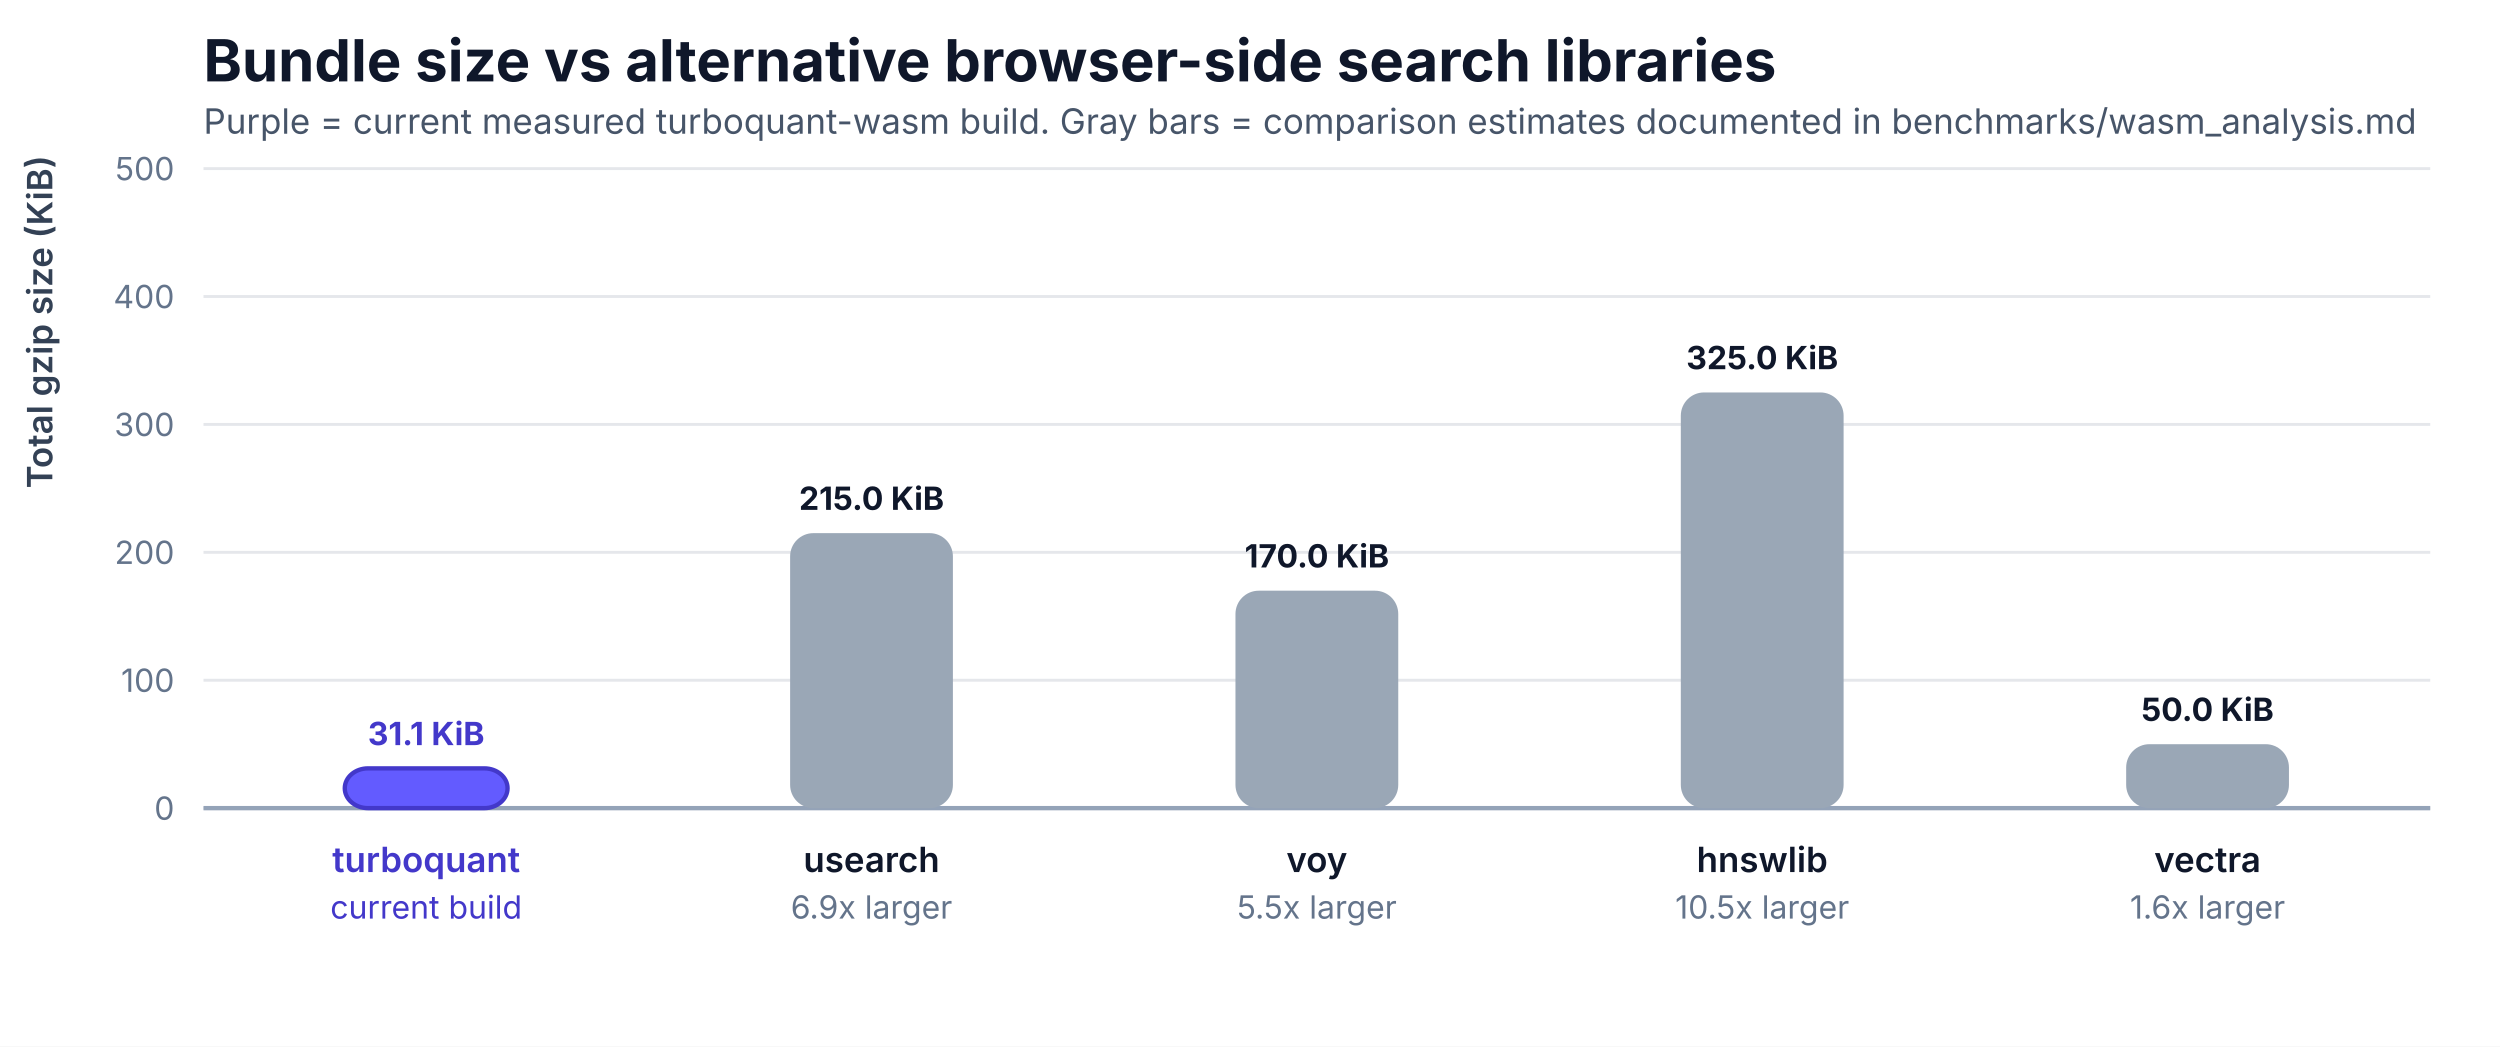
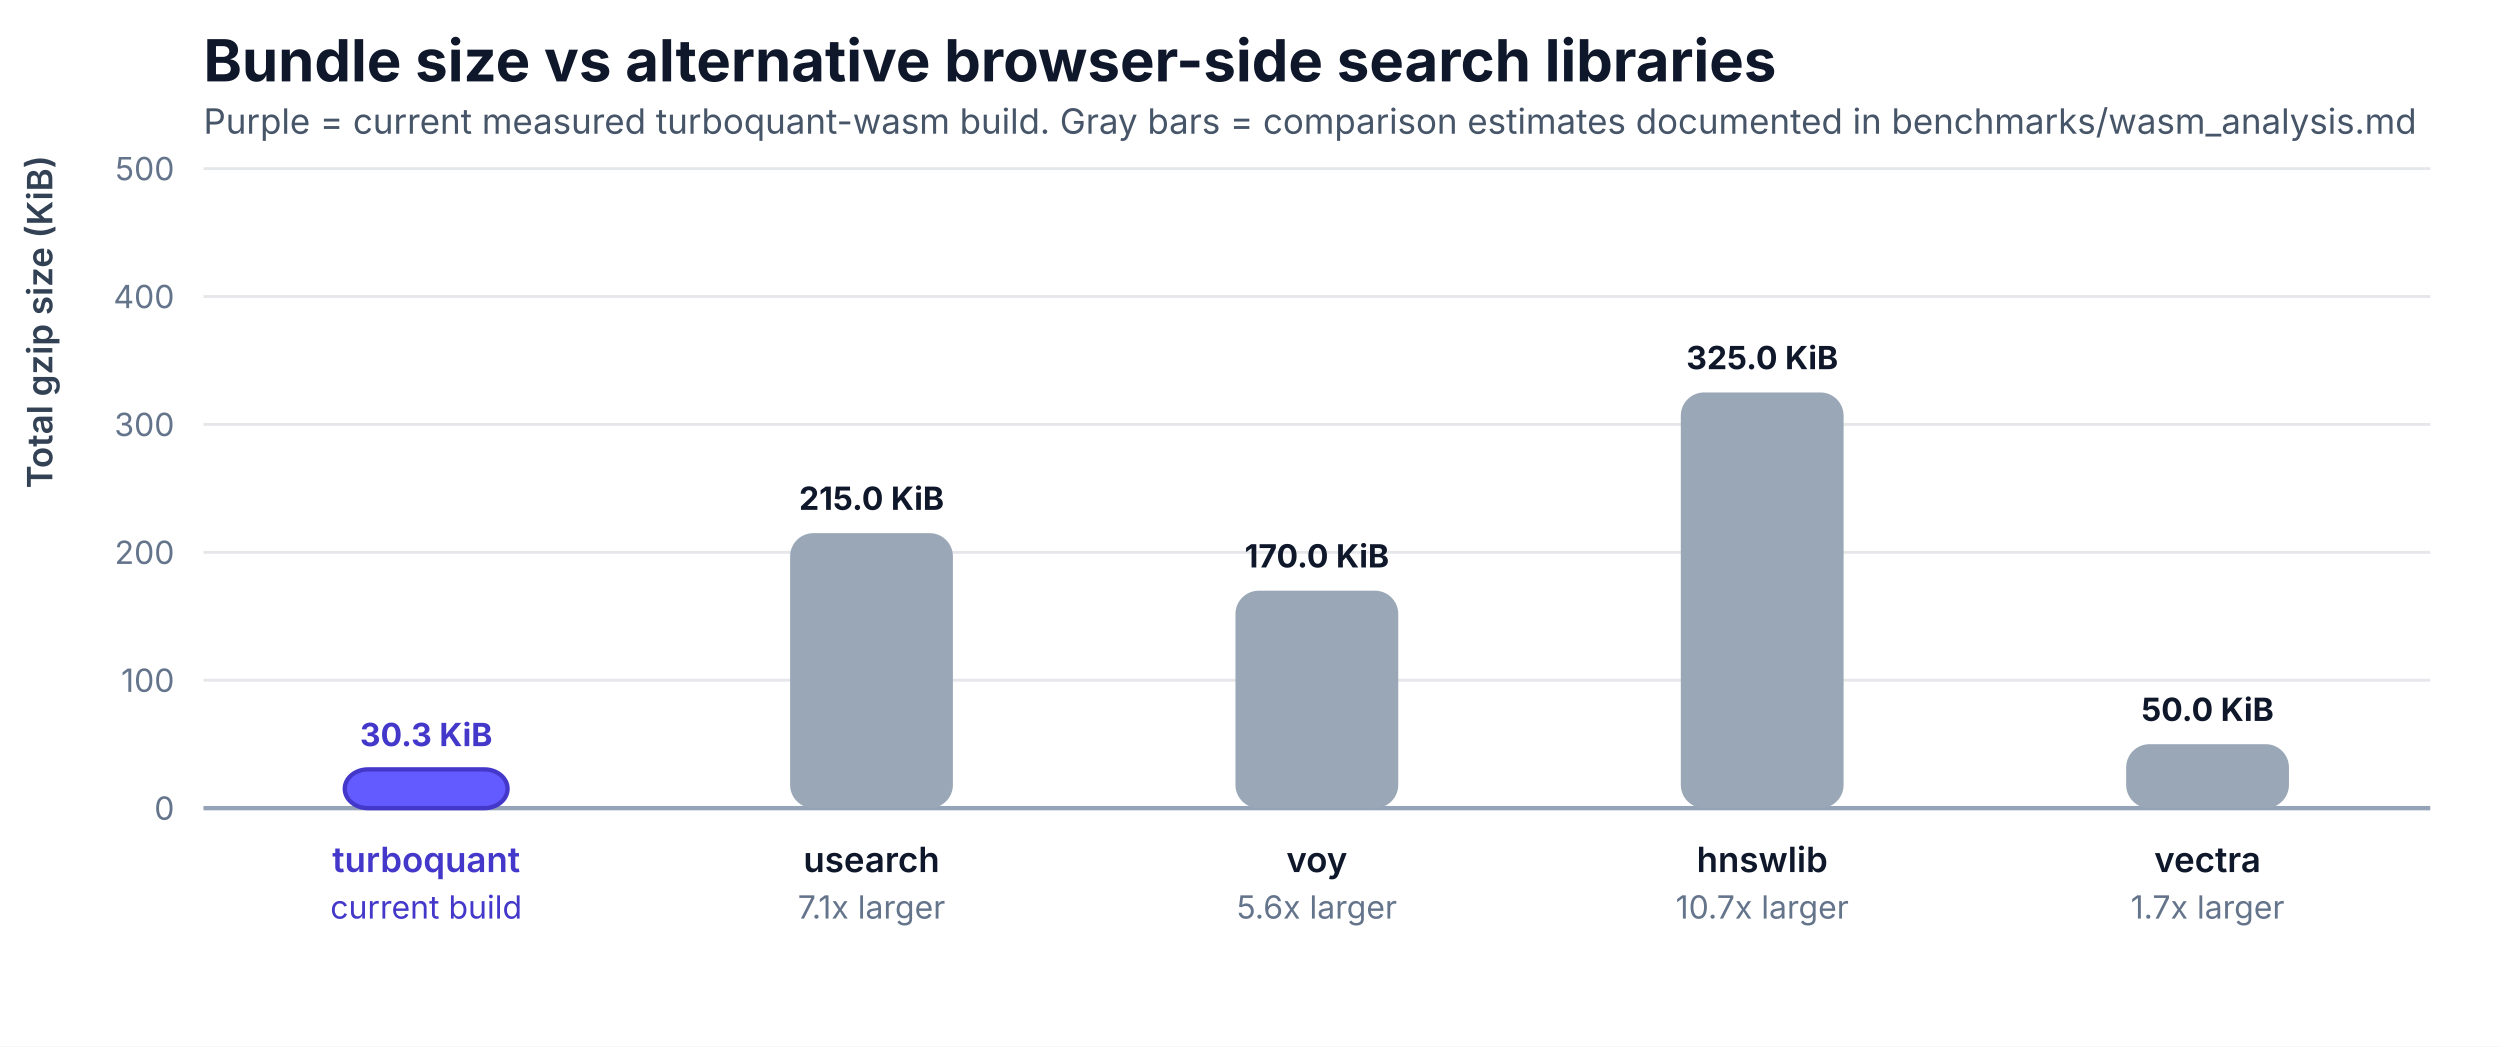
<svg xmlns="http://www.w3.org/2000/svg" width="860" height="360" viewBox="0 0 860 360" role="img" aria-label="Bundle size vs alternative browser-side search libraries">
  <style>
    .title { font: 700 20px -apple-system, BlinkMacSystemFont, "Segoe UI", sans-serif; fill: #0f172a; }
    .subtitle { font: 400 12px -apple-system, BlinkMacSystemFont, "Segoe UI", sans-serif; fill: #475569; }
    .label { font: 600 12px -apple-system, BlinkMacSystemFont, "Segoe UI", sans-serif; fill: #0f172a; }
    .secondary { font: 400 11px -apple-system, BlinkMacSystemFont, "Segoe UI", sans-serif; fill: #475569; }
    .tick { font: 400 11px -apple-system, BlinkMacSystemFont, "Segoe UI", sans-serif; fill: #64748b; }
    .value { font: 700 11px -apple-system, BlinkMacSystemFont, "Segoe UI", sans-serif; fill: #0f172a; }
    .axis { font: 600 12px -apple-system, BlinkMacSystemFont, "Segoe UI", sans-serif; fill: #334155; }
  </style>
  <rect width="100%" height="100%" fill="#ffffff" />
  <text x="70" y="28" class="title">Bundle size vs alternative browser-side search libraries</text>
  <text x="70" y="46" class="subtitle">Purple = current measured turboquant-wasm build. Gray bars = comparison estimates documented in benchmarks/wasm_analysis.md</text>
  <text x="18" y="168" transform="rotate(-90, 18, 168)" class="axis">Total gzip size (KiB)</text>
  <line x1="70" y1="278" x2="836" y2="278" stroke="#e5e7eb" stroke-width="1" />
  <text x="60" y="282" text-anchor="end" class="tick">0</text>
  <line x1="70" y1="234" x2="836" y2="234" stroke="#e5e7eb" stroke-width="1" />
  <text x="60" y="238" text-anchor="end" class="tick">100</text>
  <line x1="70" y1="190" x2="836" y2="190" stroke="#e5e7eb" stroke-width="1" />
  <text x="60" y="194" text-anchor="end" class="tick">200</text>
  <line x1="70" y1="146" x2="836" y2="146" stroke="#e5e7eb" stroke-width="1" />
  <text x="60" y="150" text-anchor="end" class="tick">300</text>
  <line x1="70" y1="102" x2="836" y2="102" stroke="#e5e7eb" stroke-width="1" />
  <text x="60" y="106" text-anchor="end" class="tick">400</text>
  <line x1="70" y1="58" x2="836" y2="58" stroke="#e5e7eb" stroke-width="1" />
  <text x="60" y="62" text-anchor="end" class="tick">500</text>
  <line x1="70" y1="278" x2="836" y2="278" stroke="#94a3b8" stroke-width="1.5" />
-   <rect x="118.6" y="264.316" width="56" height="13.684" rx="8" fill="#635bff" stroke="#4338ca" stroke-width="1.5" />
-   <text x="146.6" y="256.316" text-anchor="middle" class="value" style="fill: #4338ca;">31.1 KiB</text>
+   <rect x="118.6" y="264.668" width="56" height="13.332" rx="8" fill="#635bff" stroke="#4338ca" stroke-width="1.5" />
+   <text x="146.6" y="256.668" text-anchor="middle" class="value" style="fill: #4338ca;">30.3 KiB</text>
  <text x="146.6" y="300" text-anchor="middle" class="label" style="fill: #4338ca;">turboquant</text>
  <text x="146.6" y="316" text-anchor="middle" class="secondary" style="fill: #4338ca;">current build</text>
  <rect x="271.8" y="183.4" width="56" height="94.6" rx="8" fill="#9aa7b6" stroke="none" stroke-width="0" />
  <text x="299.8" y="175.4" text-anchor="middle" class="value" style="fill: #0f172a;">215.0 KiB</text>
  <text x="299.8" y="300" text-anchor="middle" class="label" style="fill: #0f172a;">usearch</text>
-   <text x="299.8" y="316" text-anchor="middle" class="secondary" style="fill: #64748b;">6.9x larger</text>
+   <text x="299.8" y="316" text-anchor="middle" class="secondary" style="fill: #64748b;">7.1x larger</text>
  <rect x="425" y="203.2" width="56" height="74.8" rx="8" fill="#9aa7b6" stroke="none" stroke-width="0" />
  <text x="453" y="195.2" text-anchor="middle" class="value" style="fill: #0f172a;">170.0 KiB</text>
  <text x="453" y="300" text-anchor="middle" class="label" style="fill: #0f172a;">voy</text>
-   <text x="453" y="316" text-anchor="middle" class="secondary" style="fill: #64748b;">5.5x larger</text>
+   <text x="453" y="316" text-anchor="middle" class="secondary" style="fill: #64748b;">5.6x larger</text>
  <rect x="578.2" y="135" width="56" height="143" rx="8" fill="#9aa7b6" stroke="none" stroke-width="0" />
  <text x="606.2" y="127" text-anchor="middle" class="value" style="fill: #0f172a;">325.0 KiB</text>
  <text x="606.2" y="300" text-anchor="middle" class="label" style="fill: #0f172a;">hnswlib</text>
-   <text x="606.2" y="316" text-anchor="middle" class="secondary" style="fill: #64748b;">10.5x larger</text>
+   <text x="606.2" y="316" text-anchor="middle" class="secondary" style="fill: #64748b;">10.7x larger</text>
  <rect x="731.4" y="256" width="56" height="22" rx="8" fill="#9aa7b6" stroke="none" stroke-width="0" />
  <text x="759.4" y="248" text-anchor="middle" class="value" style="fill: #0f172a;">50.0 KiB</text>
  <text x="759.4" y="300" text-anchor="middle" class="label" style="fill: #0f172a;">vectra</text>
-   <text x="759.4" y="316" text-anchor="middle" class="secondary" style="fill: #64748b;">1.6x larger</text>
+   <text x="759.4" y="316" text-anchor="middle" class="secondary" style="fill: #64748b;">1.7x larger</text>
</svg>
